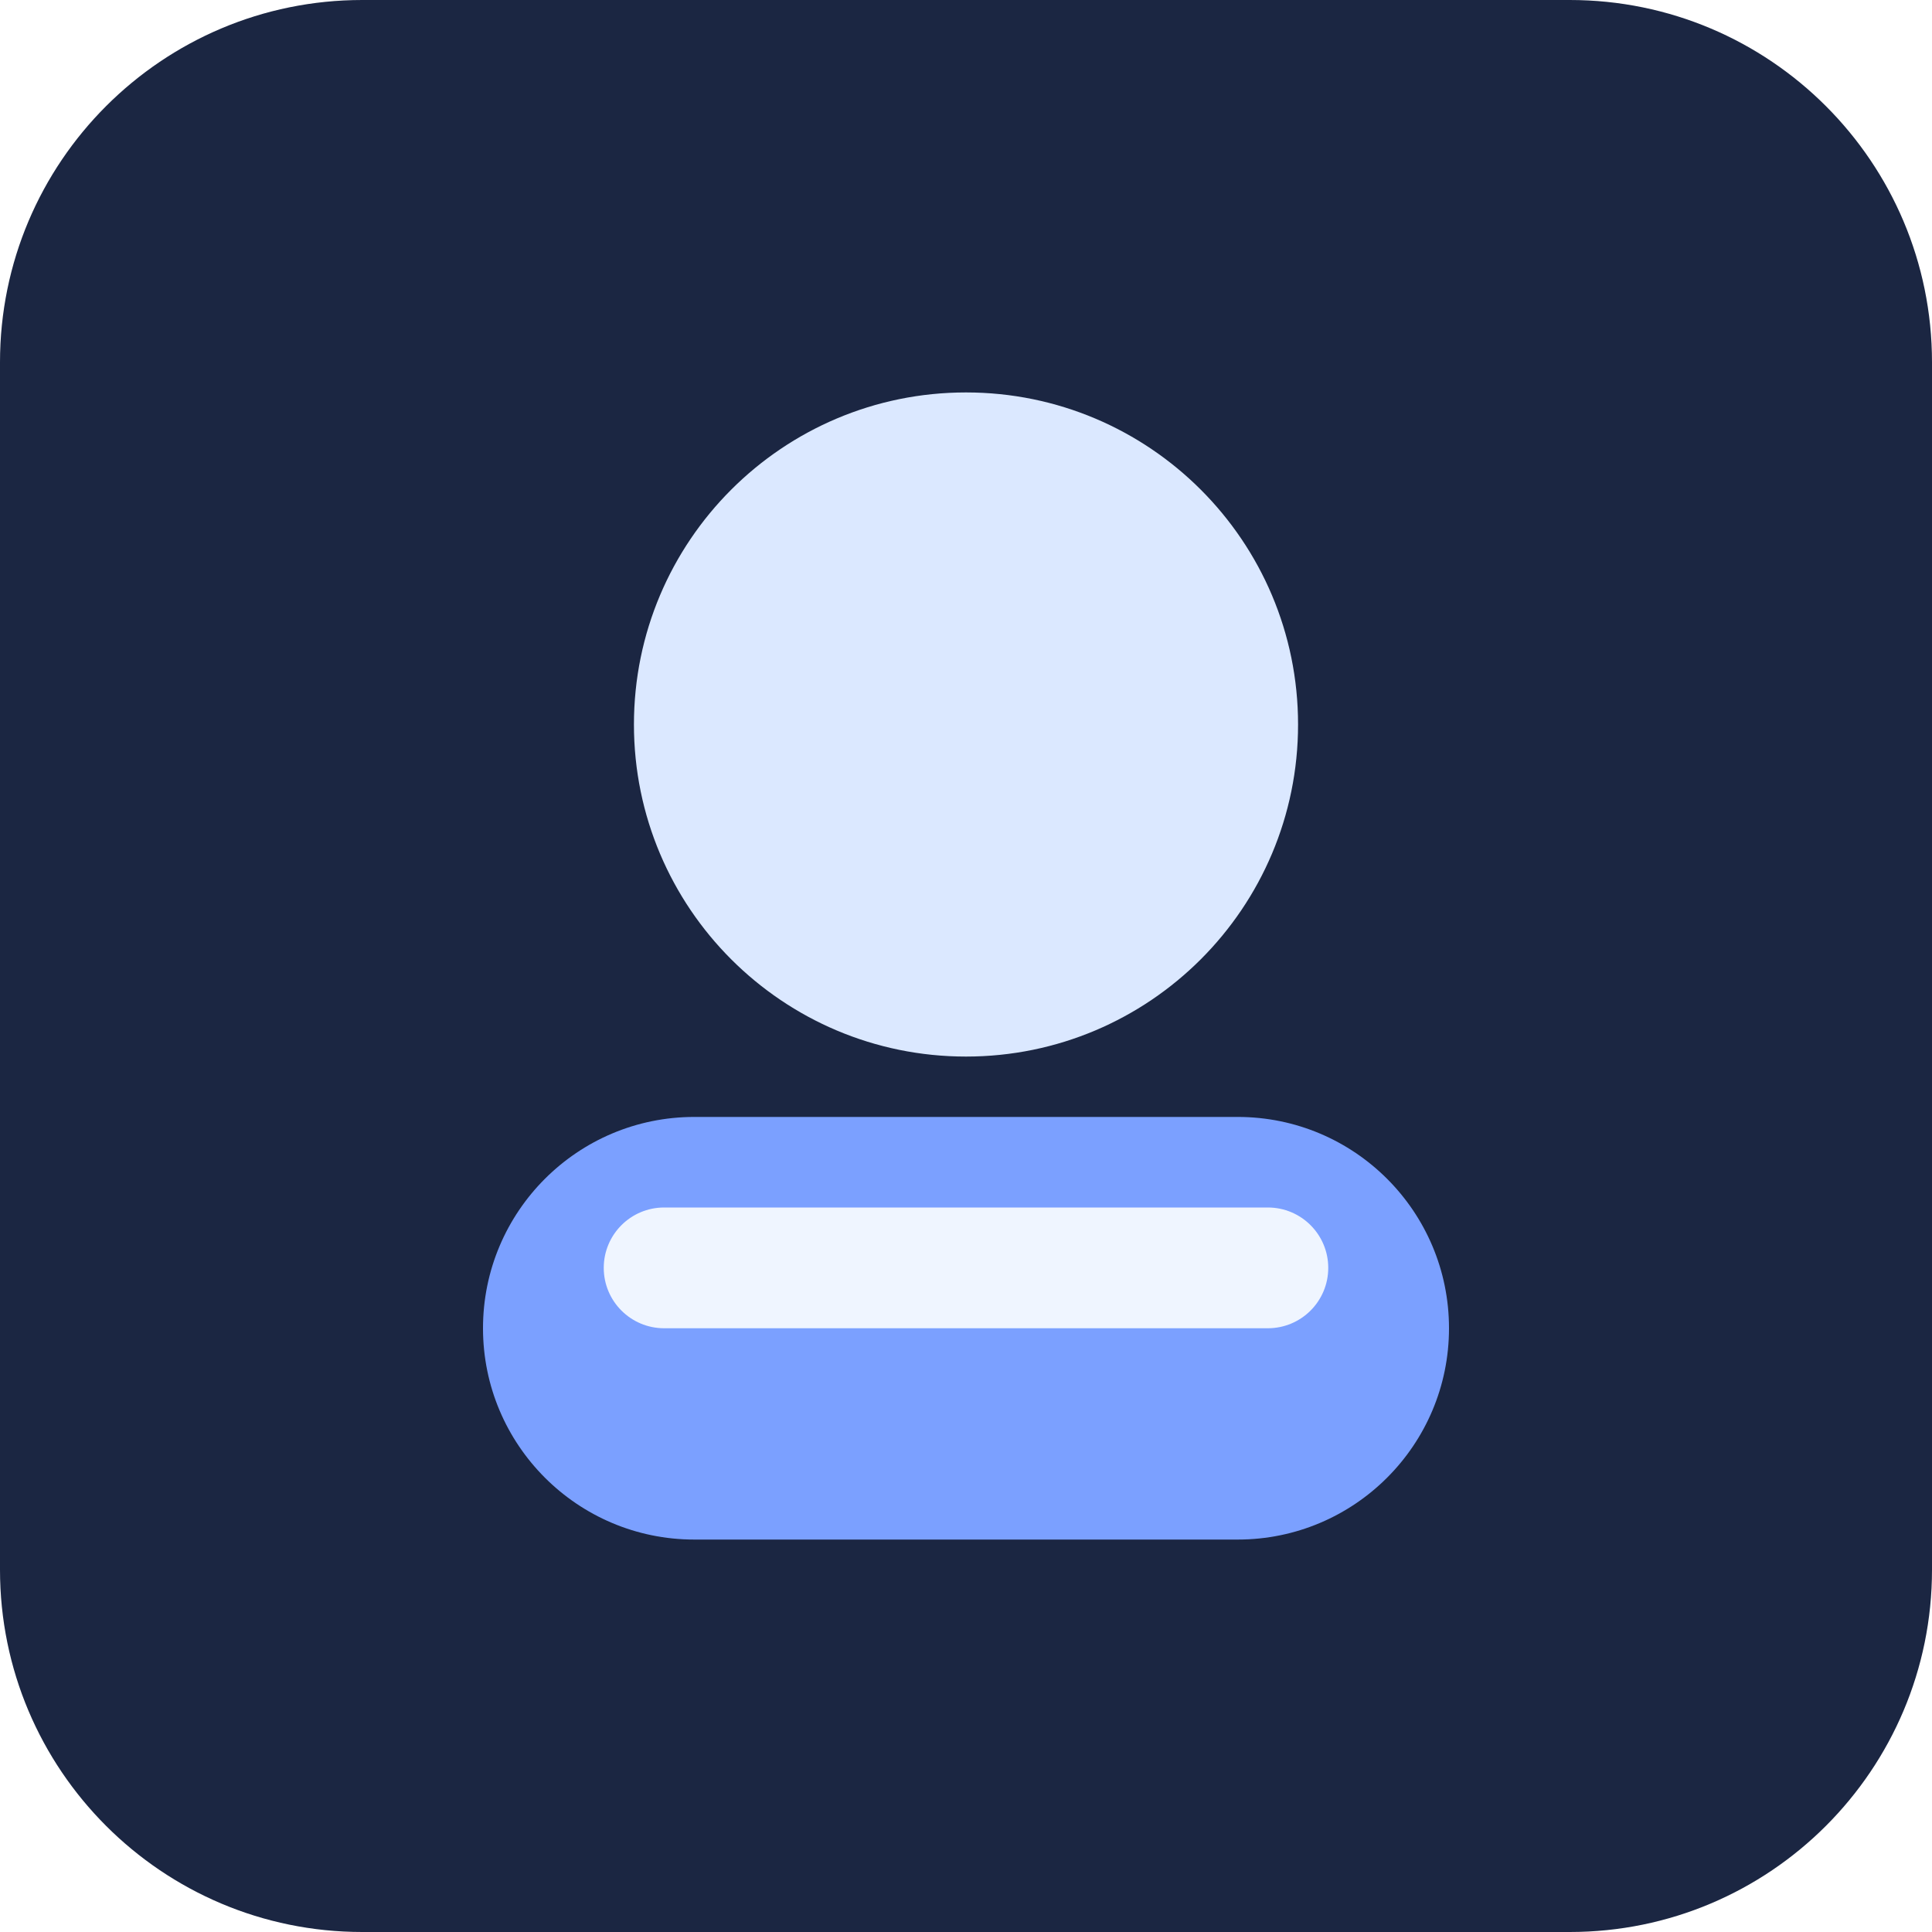
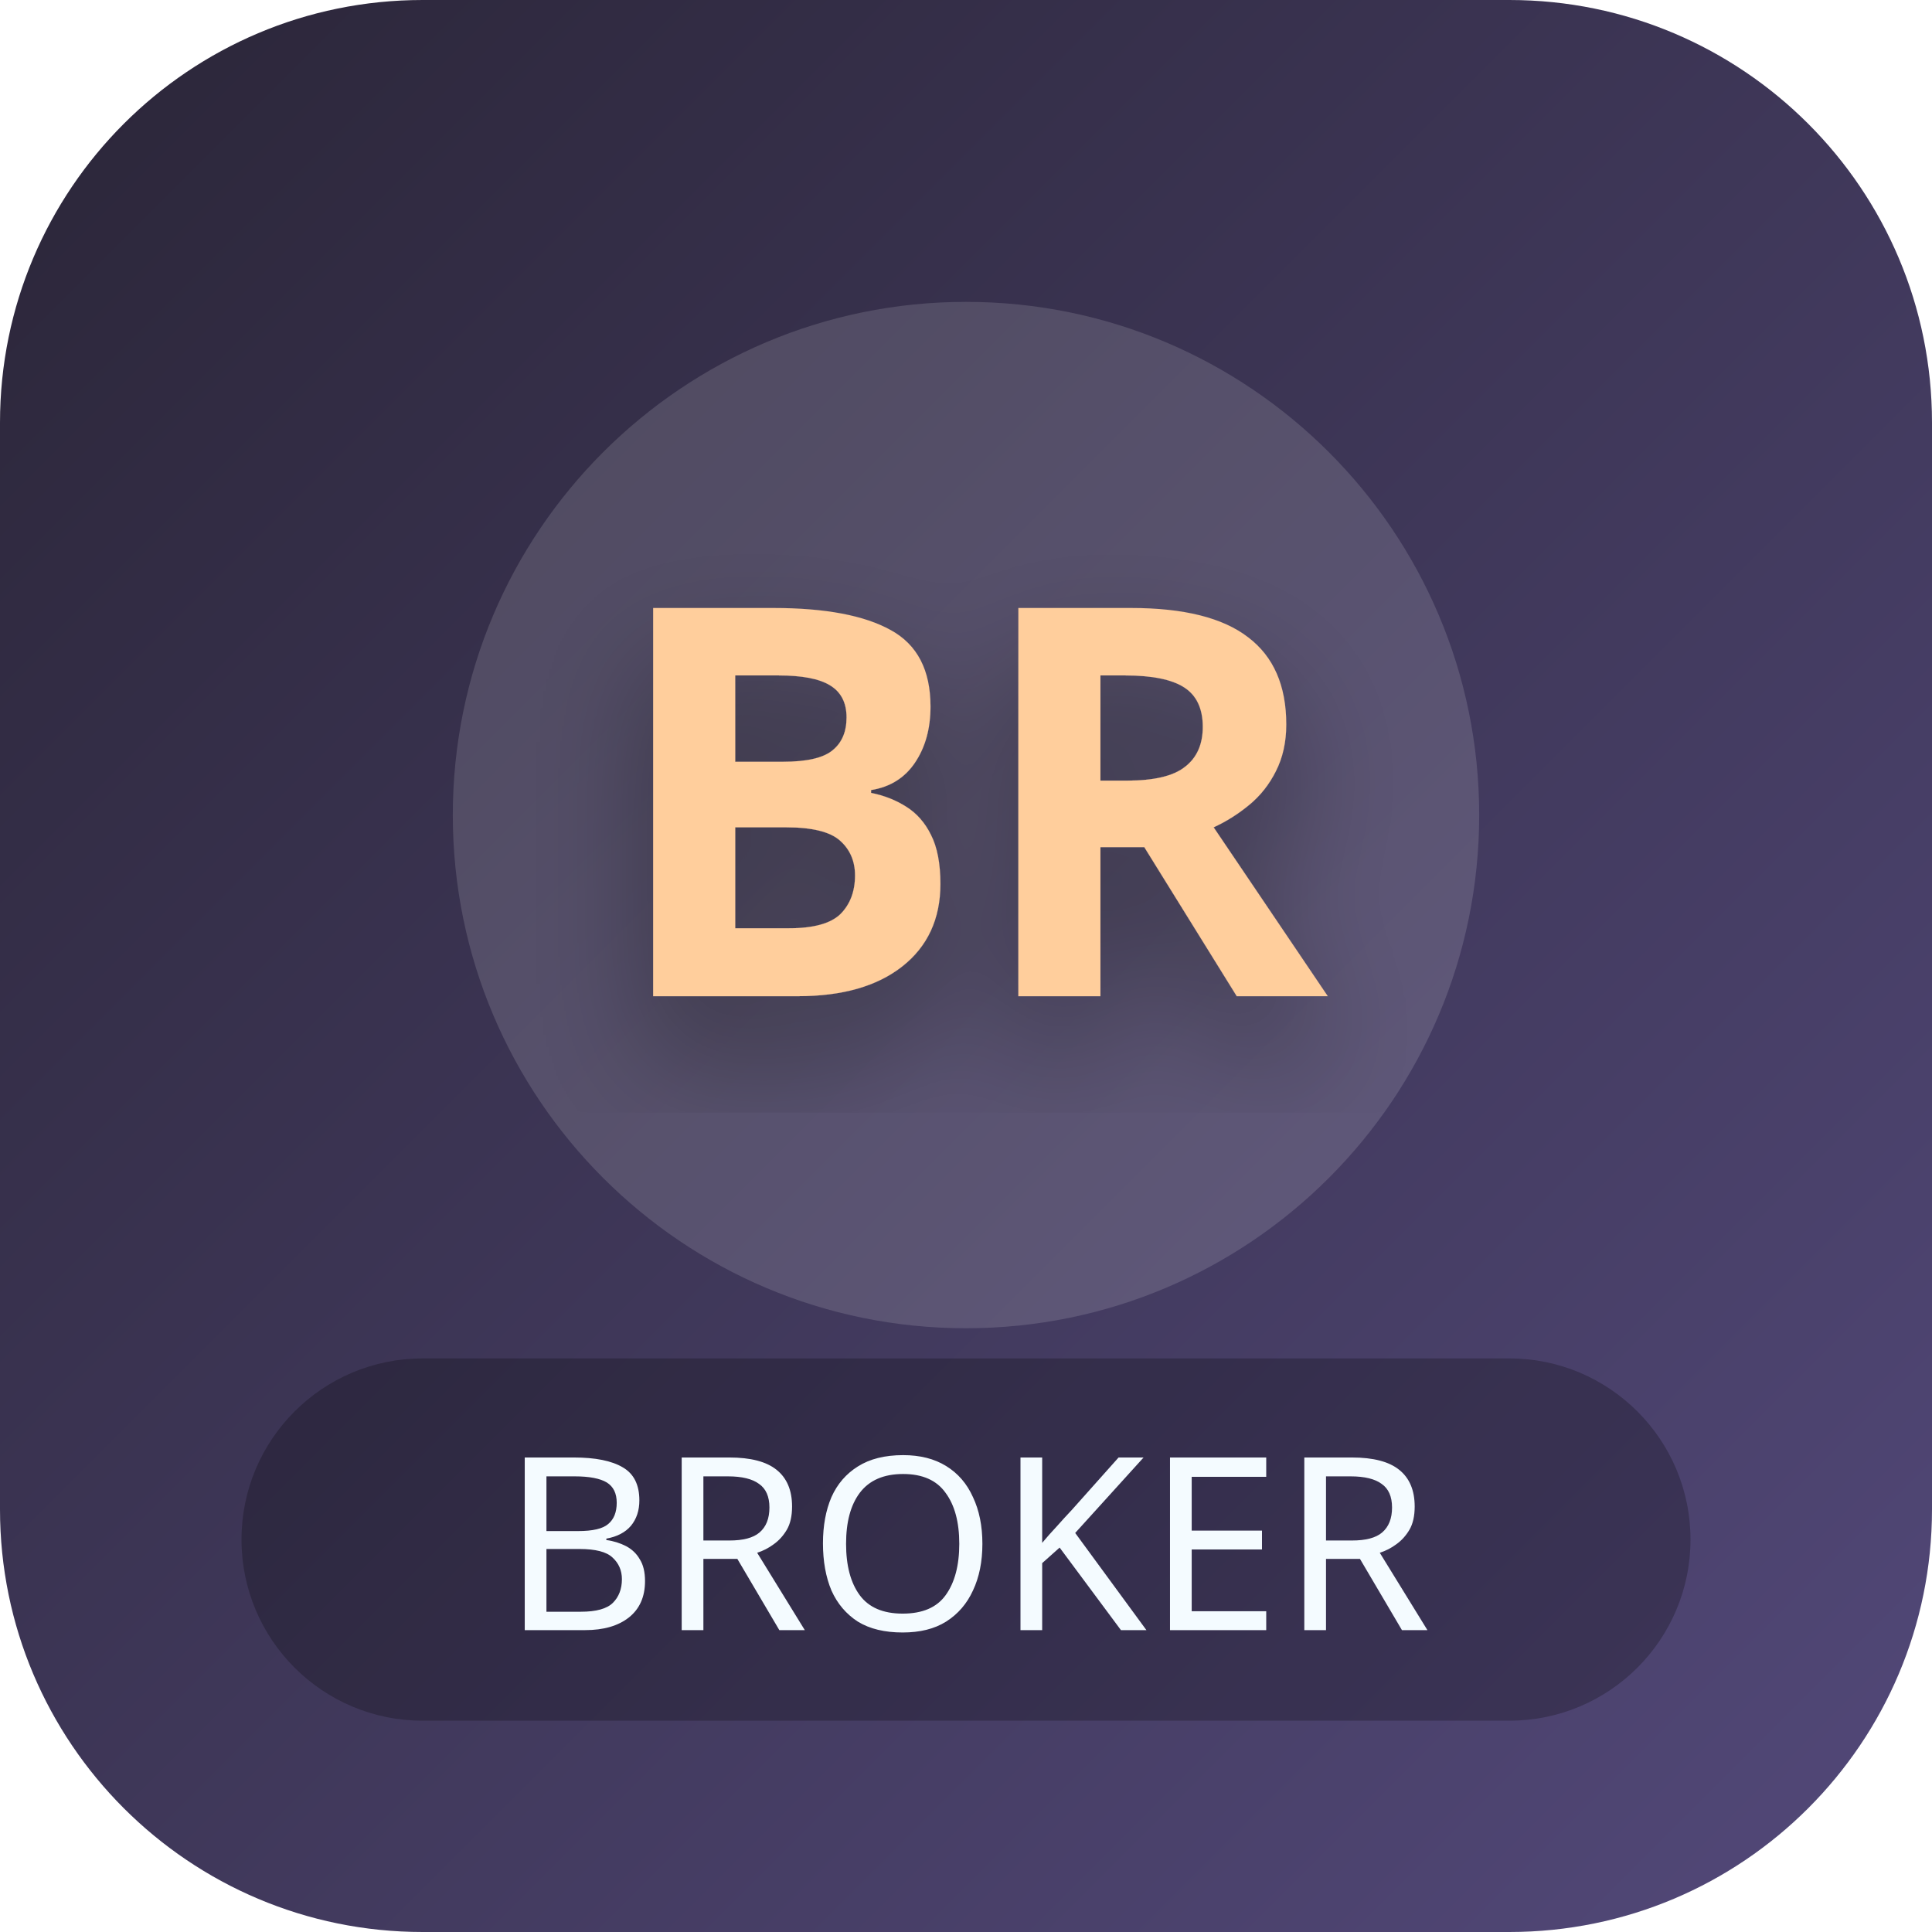
- <svg xmlns="http://www.w3.org/2000/svg" viewBox="0 0 64 64">
-   <rect width="64" height="64" rx="12" fill="#1b2642" />
-   <circle cx="32" cy="24" r="11" fill="#dbe8ff" />
-   <rect x="16" y="37" width="32" height="14" rx="7" fill="#7ba0ff" />
-   <rect x="20" y="40" width="24" height="4" rx="2" fill="#eff5ff" />
+ <svg xmlns="http://www.w3.org/2000/svg" viewBox="0 0 64 64" role="img" aria-label="BROKER">
+   <defs>
+     <linearGradient id="g" x1="0" y1="0" x2="1" y2="1">
+       <stop offset="0" stop-color="#2a2537" />
+       <stop offset="1" stop-color="#53497a" />
+     </linearGradient>
+     <filter id="shadow" x="-30%" y="-30%" width="160%" height="160%">
+       <feDropShadow dx="0" dy="2" stdDeviation="2" flood-color="#000" flood-opacity="0.35" />
+     </filter>
+   </defs>
+   <rect width="64" height="64" rx="14" fill="url(#g)" />
+   <circle cx="32" cy="27" r="17" fill="rgba(255,255,255,0.14)" />
+   <text x="32" y="33" text-anchor="middle" font-family="Trebuchet MS, Segoe UI, sans-serif" font-weight="700" font-size="18" fill="#ffce9c" filter="url(#shadow)">BR</text>
+   <rect x="8" y="45" width="48" height="12" rx="6" fill="rgba(0,0,0,0.24)" />
+   <text x="32" y="54" text-anchor="middle" font-family="Trebuchet MS, Segoe UI, sans-serif" font-size="8" fill="#f4fbff">BROKER</text>
</svg>
